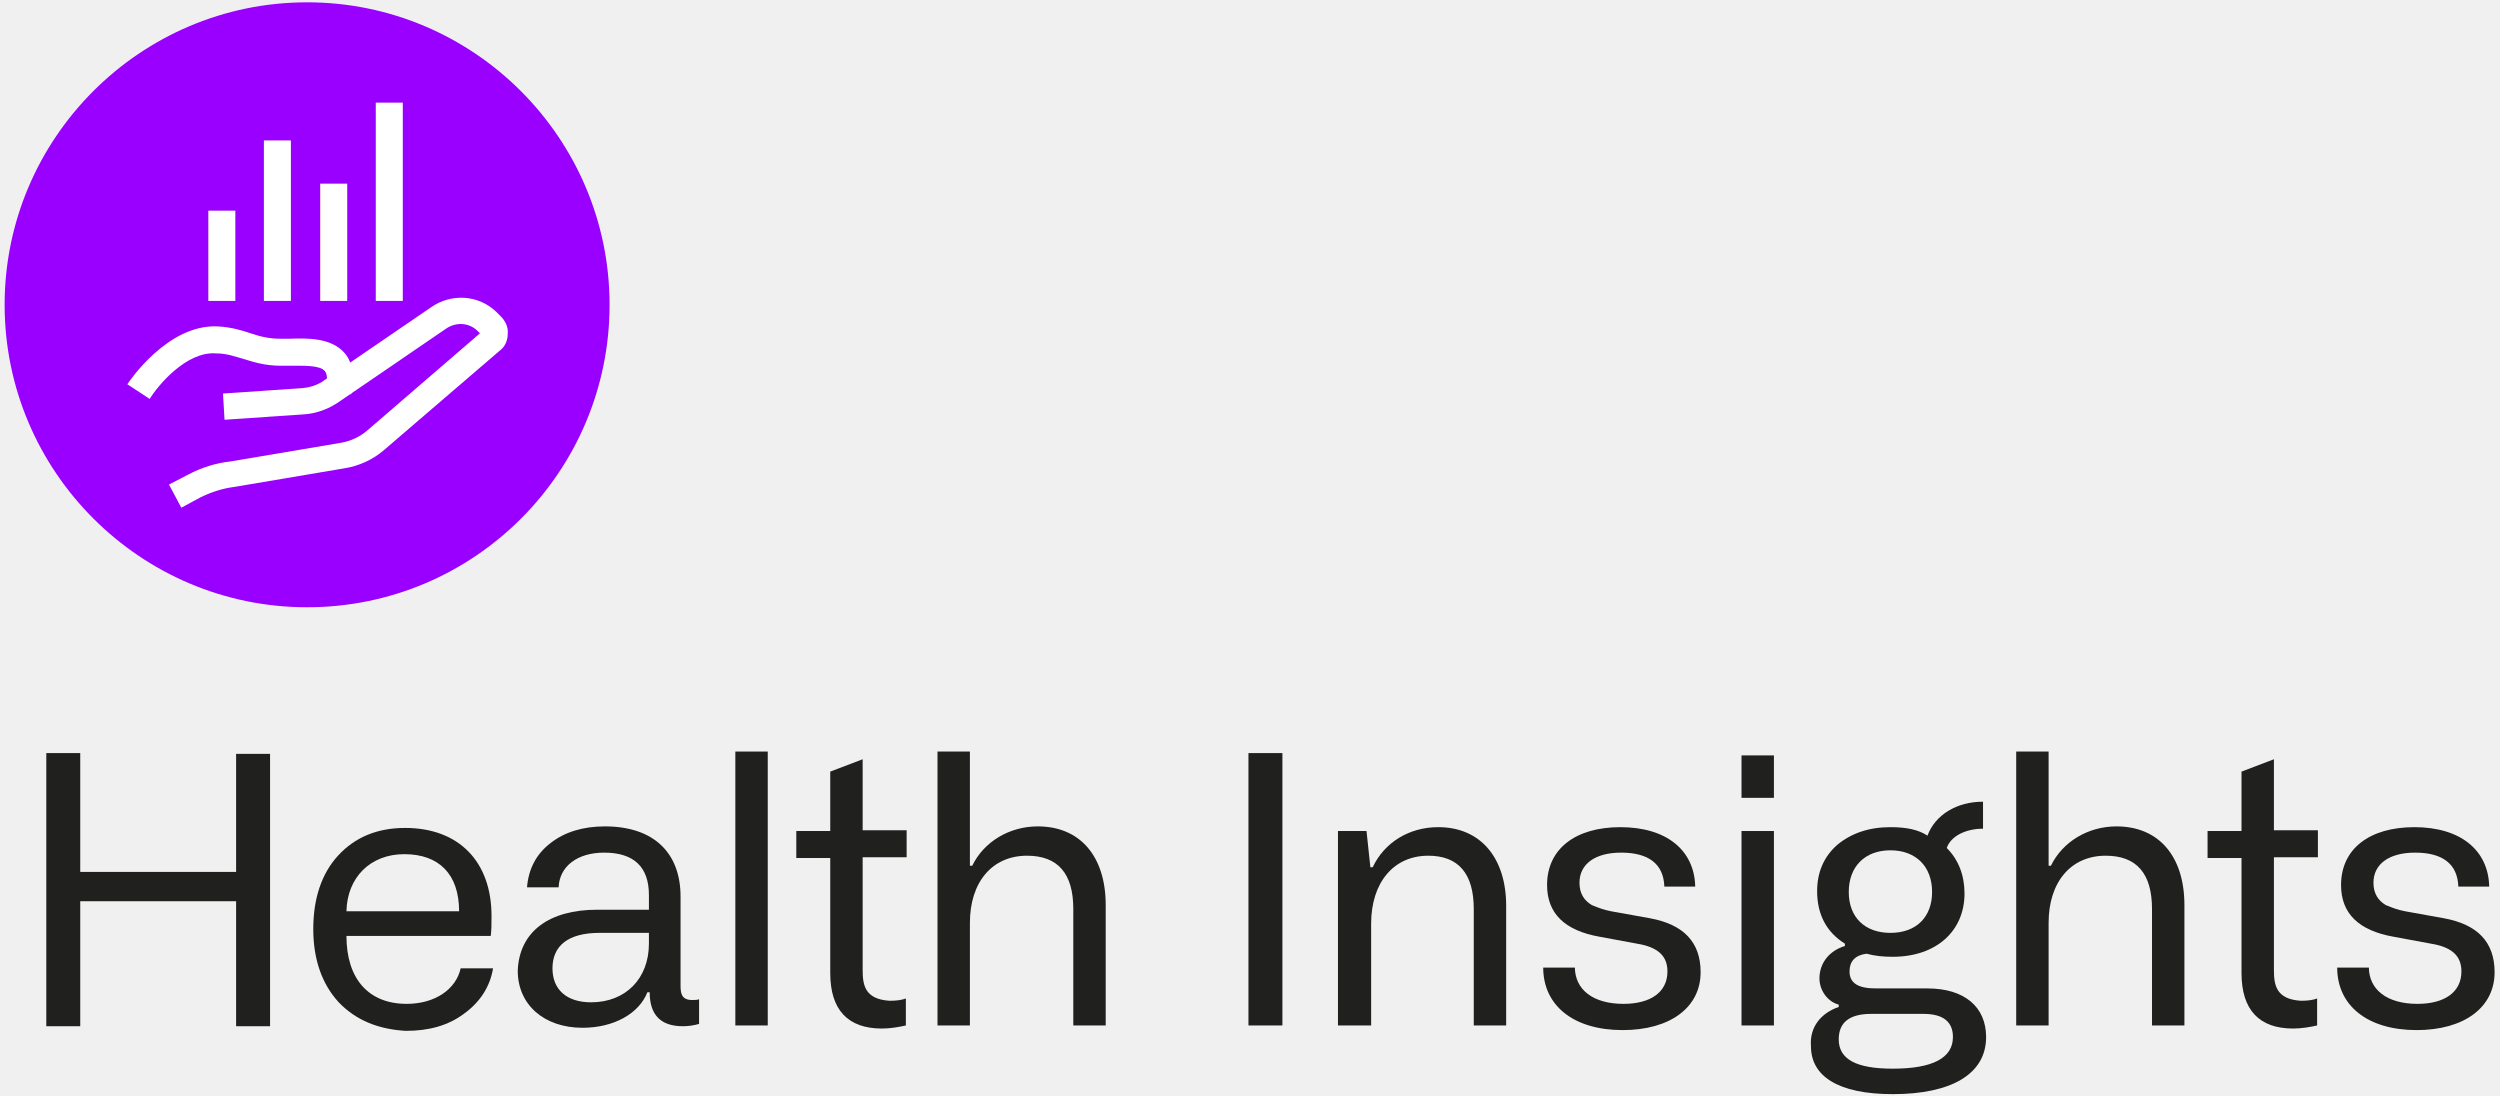
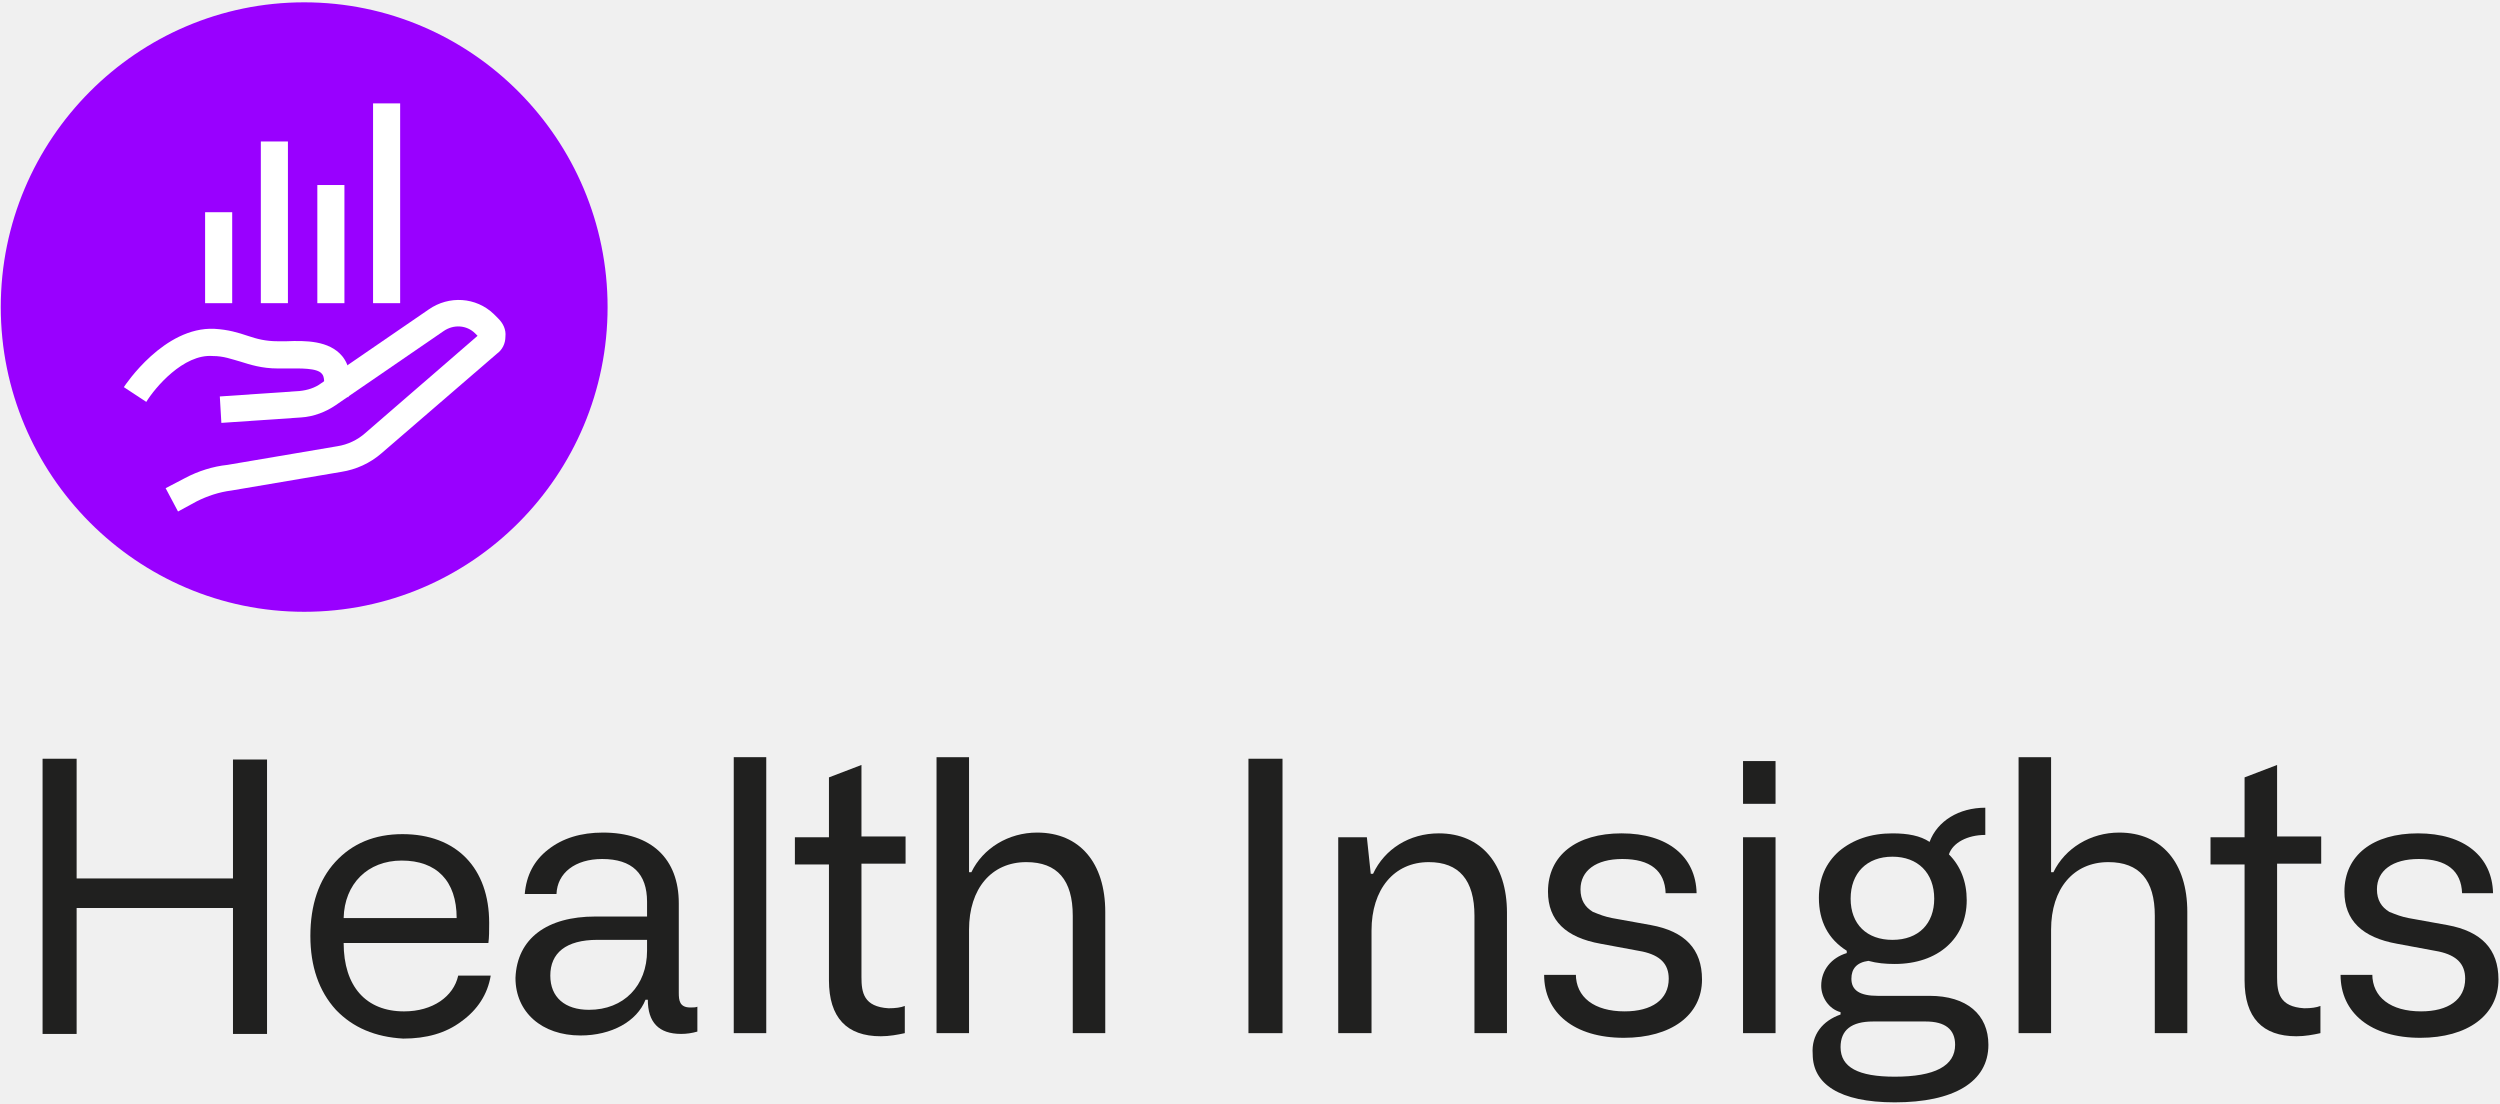
- <svg xmlns="http://www.w3.org/2000/svg" width="324" height="142" viewBox="0 0 324 142" fill="none">
-   <path d="M6 132.9V97.6H10.4V113H30.6V97.7H35V133H30.6V116.8H10.4V133H6V132.9Z" fill="#20201F" />
-   <path d="M43.9 129.9C41.7 127.5 40.6 124.3 40.6 120.4C40.6 116.4 41.7 113.2 43.8 110.9C46 108.5 48.9 107.3 52.5 107.3C59.5 107.3 63.7 111.7 63.7 118.7C63.7 119.7 63.7 120.6 63.6 121.3H44.9C44.9 126.9 47.8 130.1 52.7 130.1C56.4 130.1 59.1 128.2 59.7 125.5H63.9C63.5 127.9 62.2 129.9 60.1 131.4C58.1 132.9 55.6 133.6 52.6 133.6C49 133.4 46.1 132.2 43.9 129.9ZM59.5 118.1C59.5 113.3 56.9 110.7 52.4 110.7C48 110.7 45 113.7 44.9 118.1H59.5Z" fill="#20201F" />
-   <path d="M77.4 117.9H84.1V116C84.1 112.4 82.2 110.5 78.3 110.5C74.8 110.5 72.5 112.3 72.4 115H68.3C68.5 112.6 69.5 110.7 71.3 109.3C73.2 107.8 75.6 107.1 78.4 107.1C84.7 107.1 88.2 110.5 88.2 116.2V127.7C88.2 128.7 88.3 129.6 89.7 129.6C90 129.6 90.4 129.6 90.6 129.5V132.7C89.9 132.9 89.2 133 88.5 133C85.6 133 84.2 131.5 84.2 128.6H83.9C82.8 131.4 79.5 133.2 75.5 133.2C70.5 133.2 67.1 130.2 67.1 125.8C67.3 120.7 71.2 117.9 77.4 117.9ZM76.6 129.9C81.1 129.9 84.1 126.8 84.1 122.3V120.9H77.7C73.6 120.9 71.6 122.6 71.6 125.5C71.6 128.3 73.5 129.9 76.6 129.9Z" fill="#20201F" />
-   <path d="M95.3 132.9V97.4H99.5V132.9H95.3Z" fill="#20201F" />
-   <path d="M103.2 107.7H107.6V100L111.8 98.4V107.6H117.5V111.1H111.8V125.7C111.8 127.7 112.1 129.5 115.3 129.7C116.2 129.7 116.9 129.6 117.4 129.4V132.9C116.5 133.1 115.4 133.3 114.3 133.3C109.9 133.3 107.6 130.9 107.6 126.1V111.2H103.2V107.7Z" fill="#20201F" />
-   <path d="M121.5 132.9V97.4H125.7V112.2H126C127.5 109.1 130.8 107.1 134.5 107.1C140 107.1 143.3 111 143.3 117.3V132.9H139.1V117.8C139.1 113.2 137.1 110.9 133.1 110.9C128.6 110.9 125.7 114.3 125.7 119.6V132.9H121.5Z" fill="#20201F" />
-   <path d="M166.2 132.9H161.8V97.6H166.2V132.9Z" fill="#20201F" />
-   <path d="M173.4 132.9V107.7H177.1L177.6 112.4H177.9C179.4 109.2 182.6 107.2 186.4 107.2C191.9 107.2 195.2 111.2 195.2 117.4V132.9H191V117.8C191 113.2 189 110.9 185.1 110.9C180.6 110.9 177.7 114.4 177.7 119.7V132.9H173.4Z" fill="#20201F" />
-   <path d="M204.1 125.3C204.1 128.3 206.5 130.1 210.4 130.1C213.9 130.1 216.1 128.6 216.1 125.9C216.1 124 215 122.9 212.7 122.4L207.3 121.4C202.8 120.6 200.5 118.4 200.5 114.7C200.5 110 204.2 107.2 210 107.2C216 107.2 219.6 110.2 219.7 114.9H215.7C215.6 112 213.7 110.5 210.1 110.5C206.7 110.5 204.7 112 204.7 114.4C204.7 115.8 205.3 116.7 206.3 117.3C207.3 117.7 207.8 117.9 208.8 118.1L213.8 119C218.2 119.8 220.4 122.1 220.4 126C220.4 130.6 216.4 133.5 210.3 133.5C203.9 133.5 200 130.3 200 125.4H204.1V125.3Z" fill="#20201F" />
-   <path d="M225.7 103.4V97.9H229.9V103.4H225.7ZM225.7 132.9V107.7H229.9V132.9H225.7Z" fill="#20201F" />
-   <path d="M238.3 130.5V130.2C236.8 129.8 235.8 128.3 235.8 126.8C235.8 124.8 237.1 123.2 239.1 122.6V122.3C236.7 120.8 235.5 118.5 235.5 115.5C235.5 113 236.4 111 238.1 109.5C239.9 108 242.2 107.2 245 107.2C247 107.2 248.6 107.5 249.8 108.3C250.8 105.6 253.6 103.9 257 103.9V107.4C254.7 107.4 252.8 108.4 252.3 109.9C253.8 111.4 254.6 113.4 254.6 115.8C254.6 120.7 250.9 124 245.3 124C244.1 124 243 123.9 241.9 123.6C240.4 123.8 239.7 124.6 239.7 125.9C239.7 127.4 240.8 128.1 243.1 128.1H249.8C254.6 128.1 257.4 130.5 257.4 134.4C257.4 139.2 252.9 141.8 245.3 141.8C238.1 141.8 234.7 139.4 234.7 135.6C234.5 133.1 236 131.3 238.3 130.5ZM245.3 138.5C250.5 138.5 253.1 137.1 253.1 134.4C253.1 132.4 251.8 131.4 249.3 131.4H242.5C239.7 131.4 238.3 132.5 238.3 134.7C238.3 137.3 240.6 138.5 245.3 138.5ZM245 120.9C248.4 120.9 250.4 118.8 250.4 115.6C250.4 112.3 248.3 110.2 245 110.2C241.7 110.2 239.6 112.3 239.6 115.6C239.6 118.9 241.7 120.9 245 120.9Z" fill="#20201F" />
-   <path d="M261.3 132.9V97.4H265.5V112.2H265.8C267.3 109.1 270.6 107.1 274.3 107.1C279.8 107.1 283.1 111 283.1 117.3V132.9H278.9V117.8C278.9 113.2 276.9 110.9 272.9 110.9C268.4 110.9 265.5 114.3 265.5 119.6V132.9H261.3Z" fill="#20201F" />
-   <path d="M286.1 107.7H290.5V100L294.7 98.4V107.6H300.4V111.1H294.7V125.7C294.7 127.7 295 129.5 298.2 129.7C299.1 129.7 299.8 129.6 300.3 129.4V132.9C299.4 133.1 298.3 133.3 297.2 133.3C292.8 133.3 290.5 130.9 290.5 126.1V111.2H286.1V107.7Z" fill="#20201F" />
-   <path d="M307 125.3C307 128.3 309.4 130.1 313.3 130.1C316.8 130.1 319 128.6 319 125.9C319 124 317.9 122.9 315.6 122.4L310.2 121.4C305.7 120.6 303.4 118.4 303.4 114.7C303.4 110 307.1 107.2 312.9 107.2C318.9 107.2 322.5 110.2 322.6 114.9H318.6C318.5 112 316.6 110.5 313 110.5C309.6 110.5 307.6 112 307.6 114.4C307.6 115.8 308.2 116.7 309.2 117.3C310.2 117.7 310.7 117.9 311.7 118.1L316.7 119C321.1 119.8 323.3 122.1 323.3 126C323.3 130.6 319.3 133.5 313.2 133.5C306.8 133.5 302.9 130.3 302.9 125.4H307V125.3Z" fill="#20201F" />
-   <path d="M39.8 78.7C18.2 78.7 0.6 61.1 0.6 39.5C0.6 17.9 18.2 0.3 39.8 0.3C61.4 0.3 79 17.9 79 39.5C79 61.1 61.5 78.7 39.8 78.7Z" fill="#9900FF" />
-   <path d="M19.4 51.7L16.5 49.8C16.7 49.5 21.7 42 28.2 42.3C30 42.4 31.3 42.8 32.5 43.2C33.7 43.6 34.8 43.9 36.4 43.9C36.8 43.9 37.1 43.9 37.5 43.9C40 43.8 43 43.8 44.7 45.8C45.7 47 46 48.8 45.5 51.1L42.2 50.4C42.5 49.3 42.4 48.4 42.1 48.1C41.5 47.3 39.2 47.4 37.6 47.4C37.2 47.4 36.8 47.4 36.4 47.4C34.3 47.4 32.8 46.9 31.5 46.5C30.4 46.2 29.4 45.8 28 45.8C24.2 45.5 20.5 49.9 19.4 51.7Z" fill="white" />
-   <path d="M23.5 65.8L21.9 62.8L24.4 61.5C26.1 60.6 28 60 29.9 59.8L44.1 57.4C45.4 57.2 46.7 56.6 47.7 55.7L62.2 43.2L61.9 42.9C60.8 41.8 59.1 41.7 57.8 42.6L43.9 52.1C42.6 53 41 53.6 39.4 53.7L29.1 54.4L28.9 51L39.2 50.3C40.2 50.2 41.2 49.9 42 49.3L55.9 39.8C58.5 38 62 38.2 64.3 40.4L64.9 41C65.5 41.6 65.9 42.4 65.8 43.3C65.8 44.2 65.4 45 64.7 45.5L49.8 58.3C48.3 59.6 46.5 60.4 44.6 60.7L30.4 63.1C28.8 63.3 27.3 63.8 25.9 64.5L23.5 65.8Z" fill="white" />
-   <path d="M30.5 27.3H27V39H30.5V27.3Z" fill="white" />
-   <path d="M37.7 18.2H34.2V39H37.7V18.2Z" fill="white" />
-   <path d="M45 23.8H41.5V39H45V23.8Z" fill="white" />
-   <path d="M52.2 13.3H48.7V39H52.2V13.3Z" fill="white" />
+ <svg xmlns="http://www.w3.org/2000/svg" width="231" height="102" viewBox="0 0 231 102" fill="none">
+   <path d="M3.934 95.464V70.107H7.08V81.169H21.527V70.179H24.674V95.536H21.527V83.899H7.08V95.536H3.934V95.464Z" fill="#20201F" />
+   <path d="M31.038 93.308C29.465 91.584 28.678 89.285 28.678 86.484C28.678 83.611 29.465 81.312 30.967 79.66C32.54 77.936 34.614 77.074 37.189 77.074C42.195 77.074 45.199 80.235 45.199 85.263C45.199 85.981 45.199 86.628 45.127 87.131H31.753C31.753 91.153 33.827 93.452 37.332 93.452C39.978 93.452 41.909 92.087 42.338 90.147H45.342C45.056 91.871 44.126 93.308 42.624 94.385C41.194 95.463 39.406 95.966 37.26 95.966C34.686 95.822 32.612 94.96 31.038 93.308ZM42.195 84.832C42.195 81.384 40.336 79.516 37.117 79.516C33.971 79.516 31.825 81.671 31.753 84.832H42.195Z" fill="#20201F" />
+   <path d="M54.996 84.687H59.788V83.323C59.788 80.737 58.429 79.372 55.64 79.372C53.137 79.372 51.492 80.665 51.42 82.604H48.488C48.631 80.88 49.346 79.516 50.634 78.51C51.993 77.433 53.709 76.93 55.712 76.93C60.217 76.93 62.72 79.372 62.72 83.466V91.727C62.72 92.445 62.792 93.092 63.793 93.092C64.007 93.092 64.294 93.092 64.437 93.02V95.318C63.936 95.462 63.435 95.534 62.935 95.534C60.861 95.534 59.859 94.456 59.859 92.373H59.645C58.858 94.385 56.498 95.678 53.638 95.678C50.062 95.678 47.63 93.523 47.63 90.362C47.773 86.699 50.562 84.687 54.996 84.687ZM54.424 93.307C57.642 93.307 59.788 91.08 59.788 87.848V86.842H55.211C52.279 86.842 50.848 88.064 50.848 90.147C50.848 92.158 52.207 93.307 54.424 93.307Z" fill="#20201F" />
+   <path d="M67.798 95.463V69.963H70.802V95.463H67.798Z" fill="#20201F" />
+   <path d="M73.448 77.362H76.595V71.831L79.599 70.682V77.29H83.675V79.804H79.599V90.291C79.599 91.728 79.813 93.021 82.102 93.165C82.746 93.165 83.246 93.093 83.604 92.949V95.463C82.96 95.607 82.173 95.751 81.387 95.751C78.24 95.751 76.595 94.027 76.595 90.579V79.876H73.448V77.362Z" fill="#20201F" />
+   <path d="M86.536 95.463V69.963H89.539V80.594H89.754C90.827 78.367 93.187 76.93 95.833 76.93C99.766 76.93 102.126 79.732 102.126 84.257V95.463H99.123V84.616C99.123 81.312 97.692 79.66 94.832 79.66C91.613 79.66 89.539 82.102 89.539 85.909V95.463H86.536Z" fill="#20201F" />
+   <path d="M118.504 95.464H115.357V70.107H118.504V95.464Z" fill="#20201F" />
+   <path d="M123.653 95.463V77.361H126.299L126.657 80.737H126.872C127.944 78.439 130.233 77.002 132.951 77.002C136.884 77.002 139.244 79.875 139.244 84.329V95.463H136.24V84.616C136.24 81.312 134.81 79.66 132.021 79.66C128.803 79.66 126.729 82.174 126.729 85.981V95.463H123.653Z" fill="#20201F" />
+   <path d="M145.609 90.003C145.609 92.158 147.325 93.451 150.115 93.451C152.618 93.451 154.191 92.374 154.191 90.434C154.191 89.07 153.404 88.279 151.759 87.92L147.897 87.202C144.679 86.627 143.034 85.047 143.034 82.389C143.034 79.013 145.68 77.002 149.828 77.002C154.119 77.002 156.694 79.157 156.766 82.533H153.905C153.833 80.45 152.475 79.372 149.9 79.372C147.468 79.372 146.038 80.45 146.038 82.174C146.038 83.179 146.467 83.826 147.182 84.257C147.897 84.544 148.255 84.688 148.97 84.832L152.546 85.478C155.693 86.053 157.266 87.705 157.266 90.506C157.266 93.81 154.406 95.894 150.043 95.894C145.466 95.894 142.677 93.595 142.677 90.075H145.609V90.003Z" fill="#20201F" />
+   <path d="M161.056 74.273V70.322H164.06V74.273H161.056ZM161.056 95.463V77.362H164.06V95.463H161.056Z" fill="#20201F" />
+   <path d="M170.068 93.74V93.524C168.995 93.237 168.28 92.16 168.28 91.082C168.28 89.645 169.21 88.496 170.64 88.065V87.85C168.924 86.772 168.066 85.12 168.066 82.965C168.066 81.169 168.709 79.733 169.925 78.655C171.212 77.578 172.857 77.003 174.86 77.003C176.29 77.003 177.434 77.219 178.293 77.793C179.008 75.854 181.01 74.633 183.442 74.633V77.147C181.797 77.147 180.438 77.865 180.08 78.943C181.153 80.02 181.725 81.457 181.725 83.181C181.725 86.7 179.079 89.071 175.074 89.071C174.216 89.071 173.429 88.999 172.643 88.784C171.57 88.927 171.069 89.502 171.069 90.436C171.069 91.513 171.856 92.016 173.501 92.016H178.293C181.725 92.016 183.728 93.74 183.728 96.541C183.728 99.989 180.51 101.857 175.074 101.857C169.925 101.857 167.493 100.133 167.493 97.403C167.35 95.608 168.423 94.314 170.068 93.74ZM175.074 99.486C178.793 99.486 180.653 98.481 180.653 96.541C180.653 95.105 179.723 94.386 177.935 94.386H173.072C171.069 94.386 170.068 95.177 170.068 96.757C170.068 98.624 171.713 99.486 175.074 99.486ZM174.86 86.844C177.291 86.844 178.722 85.336 178.722 83.037C178.722 80.667 177.22 79.158 174.86 79.158C172.5 79.158 170.998 80.667 170.998 83.037C170.998 85.407 172.5 86.844 174.86 86.844Z" fill="#20201F" />
+   <path d="M186.517 95.463V69.963H189.52V80.594H189.735C190.808 78.367 193.168 76.93 195.814 76.93C199.747 76.93 202.107 79.732 202.107 84.257V95.463H199.104V84.616C199.104 81.312 197.673 79.66 194.813 79.66C191.594 79.66 189.52 82.102 189.52 85.909V95.463H186.517Z" fill="#20201F" />
+   <path d="M204.252 77.362H207.399V71.831L210.403 70.682V77.29H214.479V79.804H210.403V90.291C210.403 91.728 210.617 93.021 212.906 93.165C213.55 93.165 214.05 93.093 214.408 92.949V95.463C213.764 95.607 212.978 95.751 212.191 95.751C209.044 95.751 207.399 94.027 207.399 90.579V79.876H204.252V77.362Z" fill="#20201F" />
+   <path d="M219.2 90.003C219.2 92.158 220.916 93.451 223.706 93.451C226.209 93.451 227.782 92.374 227.782 90.434C227.782 89.07 226.995 88.279 225.35 87.92L221.489 87.202C218.27 86.627 216.625 85.047 216.625 82.389C216.625 79.013 219.272 77.002 223.42 77.002C227.711 77.002 230.285 79.157 230.357 82.533H227.496C227.424 80.45 226.066 79.372 223.491 79.372C221.059 79.372 219.629 80.45 219.629 82.174C219.629 83.179 220.058 83.826 220.773 84.257C221.489 84.544 221.846 84.688 222.561 84.832L226.137 85.478C229.284 86.053 230.857 87.705 230.857 90.506C230.857 93.81 227.997 95.894 223.634 95.894C219.057 95.894 216.268 93.595 216.268 90.075H219.2V90.003Z" fill="#20201F" />
+   <path d="M28.106 56.53C12.658 56.53 0.071 43.888 0.071 28.373C0.071 12.857 12.658 0.215 28.106 0.215C43.554 0.215 56.141 12.857 56.141 28.373C56.141 43.888 43.625 56.53 28.106 56.53Z" fill="#9900FF" />
+   <path d="M13.517 37.135L11.443 35.771C11.586 35.555 15.162 30.168 19.81 30.383C21.098 30.455 22.027 30.742 22.886 31.03C23.744 31.317 24.53 31.532 25.675 31.532C25.961 31.532 26.175 31.532 26.461 31.532C28.249 31.461 30.395 31.461 31.611 32.897C32.326 33.759 32.54 35.052 32.183 36.704L29.823 36.202C30.037 35.411 29.966 34.765 29.751 34.549C29.322 33.975 27.677 34.047 26.533 34.047C26.247 34.047 25.961 34.047 25.675 34.047C24.173 34.047 23.1 33.688 22.17 33.4C21.384 33.185 20.669 32.897 19.667 32.897C16.95 32.682 14.304 35.842 13.517 37.135Z" fill="white" />
+   <path d="M16.449 47.264L15.305 45.109L17.093 44.175C18.309 43.528 19.668 43.097 21.026 42.954L31.182 41.23C32.112 41.086 33.041 40.655 33.757 40.009L44.127 31.03L43.912 30.814C43.125 30.024 41.91 29.952 40.98 30.599L31.039 37.423C30.109 38.069 28.965 38.5 27.821 38.572L20.454 39.075L20.311 36.633L27.678 36.13C28.393 36.058 29.108 35.843 29.68 35.411L39.621 28.588C41.48 27.295 43.983 27.438 45.628 29.019L46.057 29.45C46.487 29.881 46.773 30.455 46.701 31.102C46.701 31.748 46.415 32.323 45.914 32.682L35.258 41.876C34.186 42.81 32.898 43.385 31.54 43.6L21.384 45.324C20.24 45.468 19.167 45.827 18.166 46.33L16.449 47.264Z" fill="white" />
+   <path d="M21.455 19.609H18.952V28.014H21.455V19.609Z" fill="white" />
+   <path d="M26.604 13.072H24.101V28.013H26.604V13.072Z" fill="white" />
+   <path d="M31.825 17.096H29.322V28.014H31.825V17.096Z" fill="white" />
+   <path d="M36.974 9.553H34.471V28.013H36.974V9.553Z" fill="white" />
</svg>
